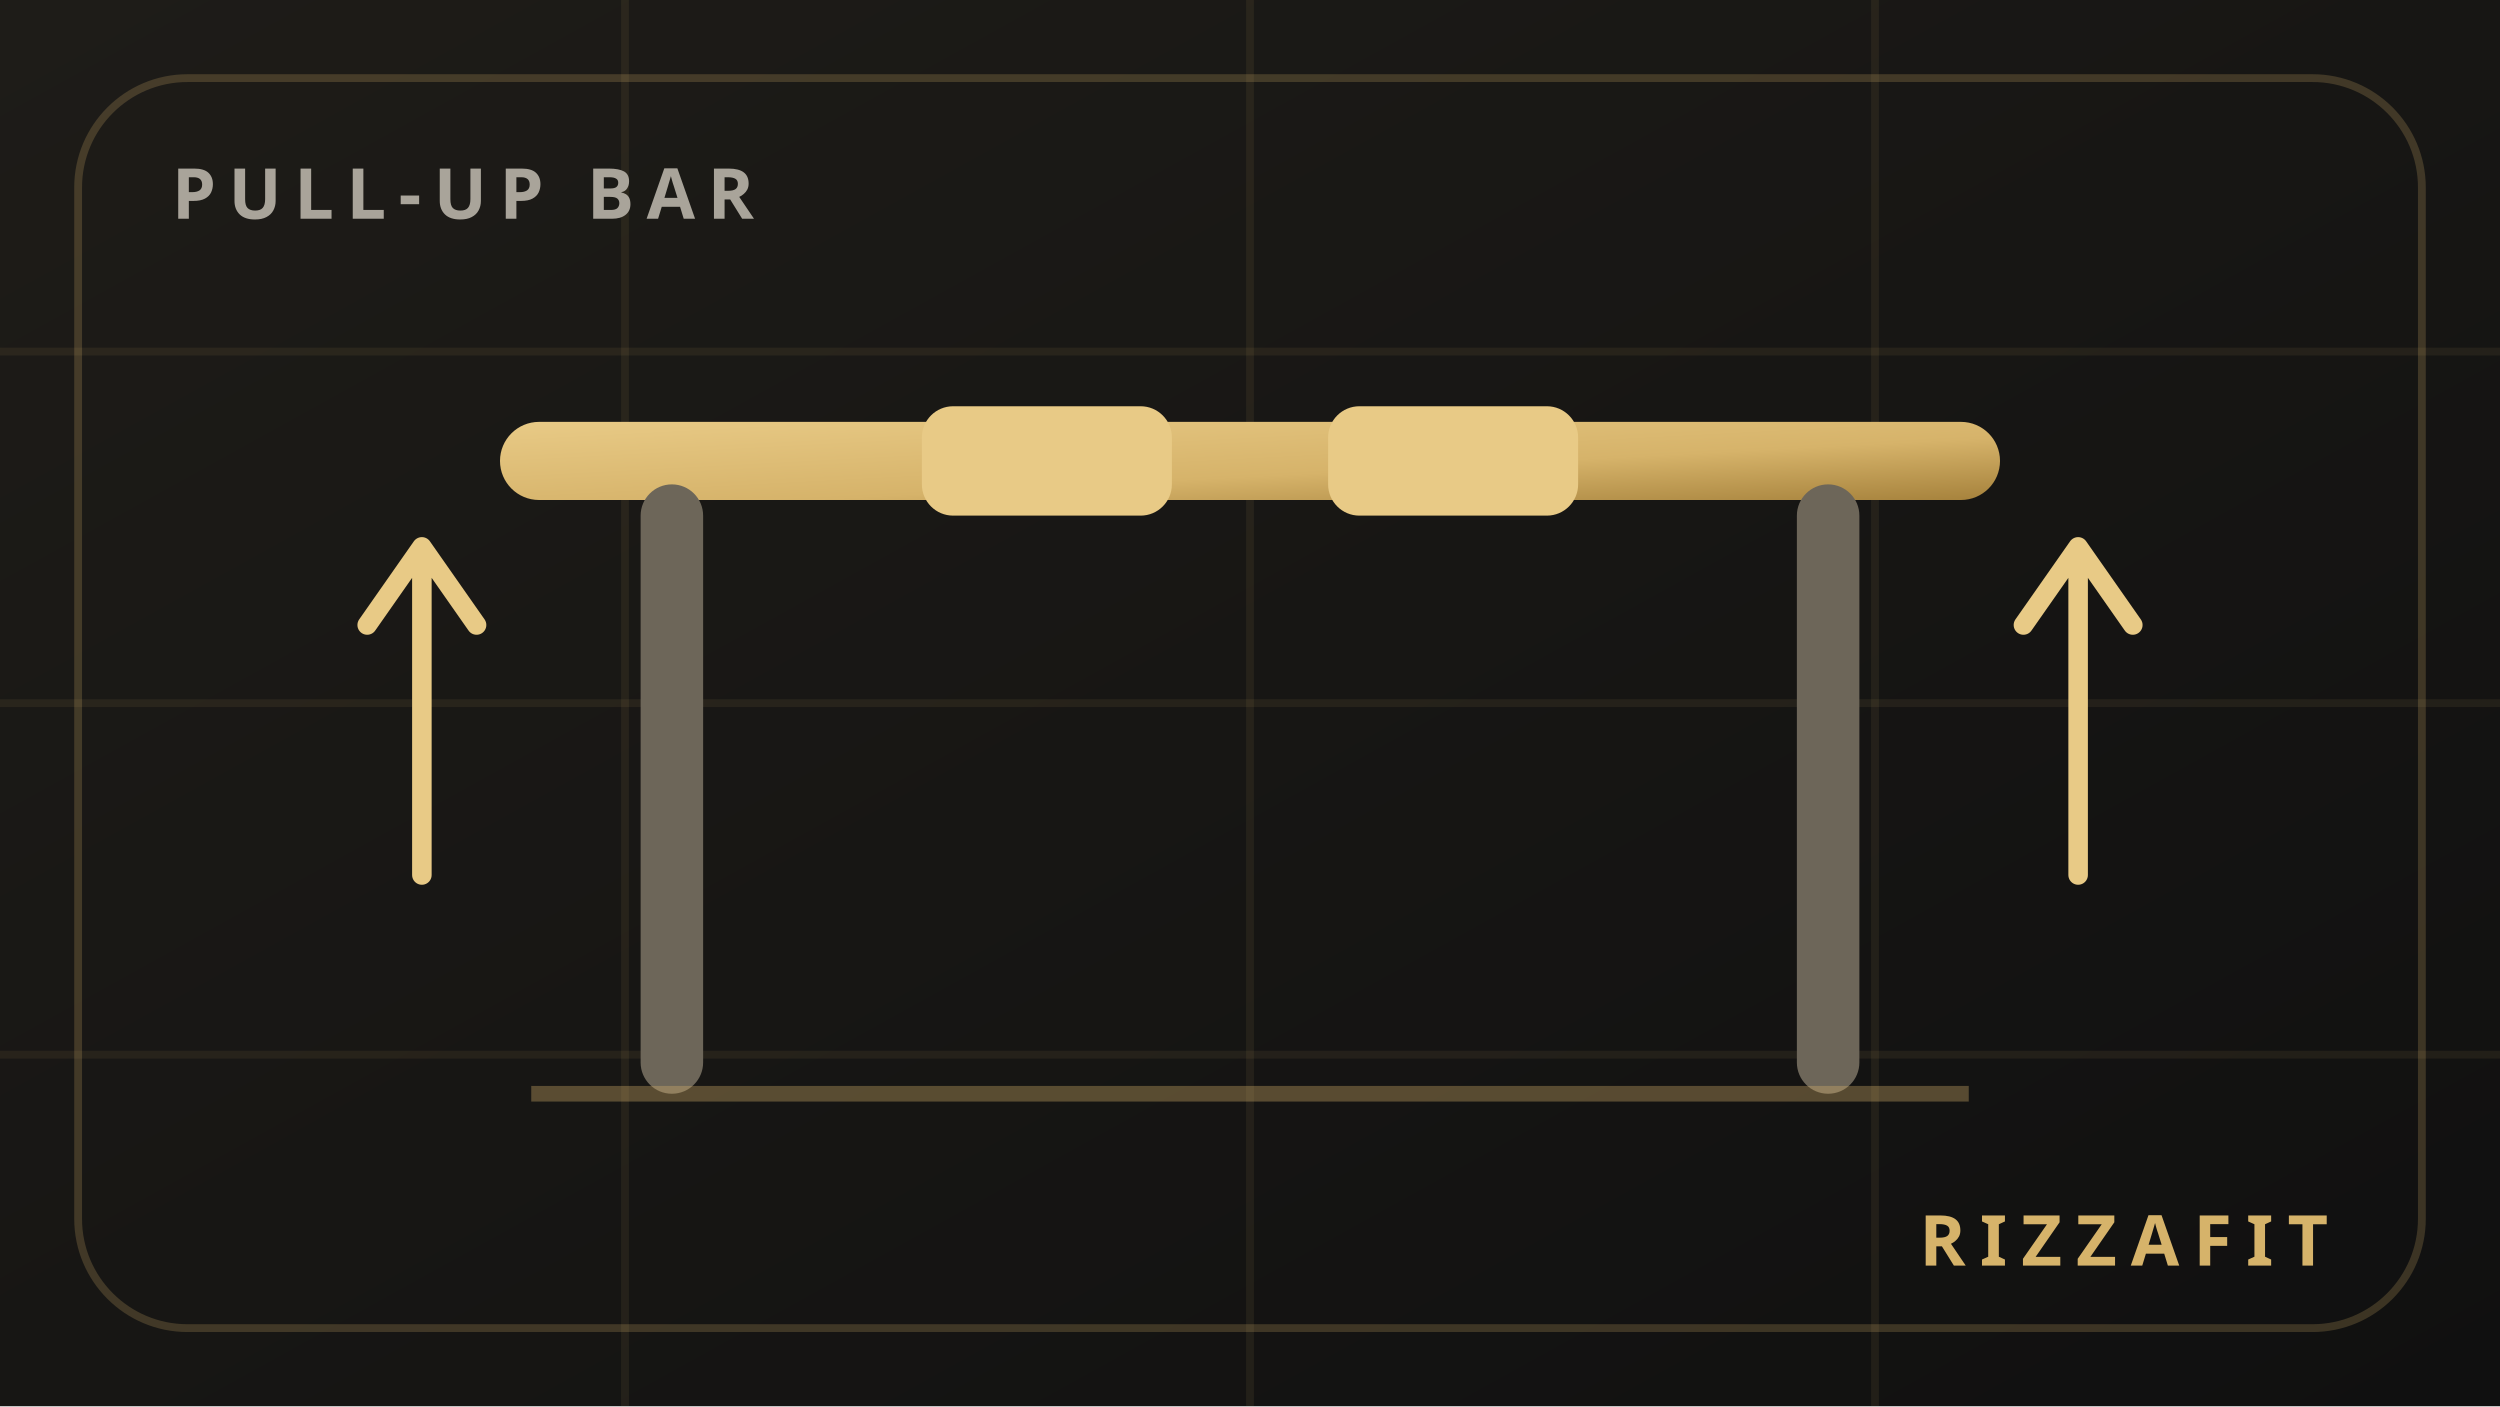
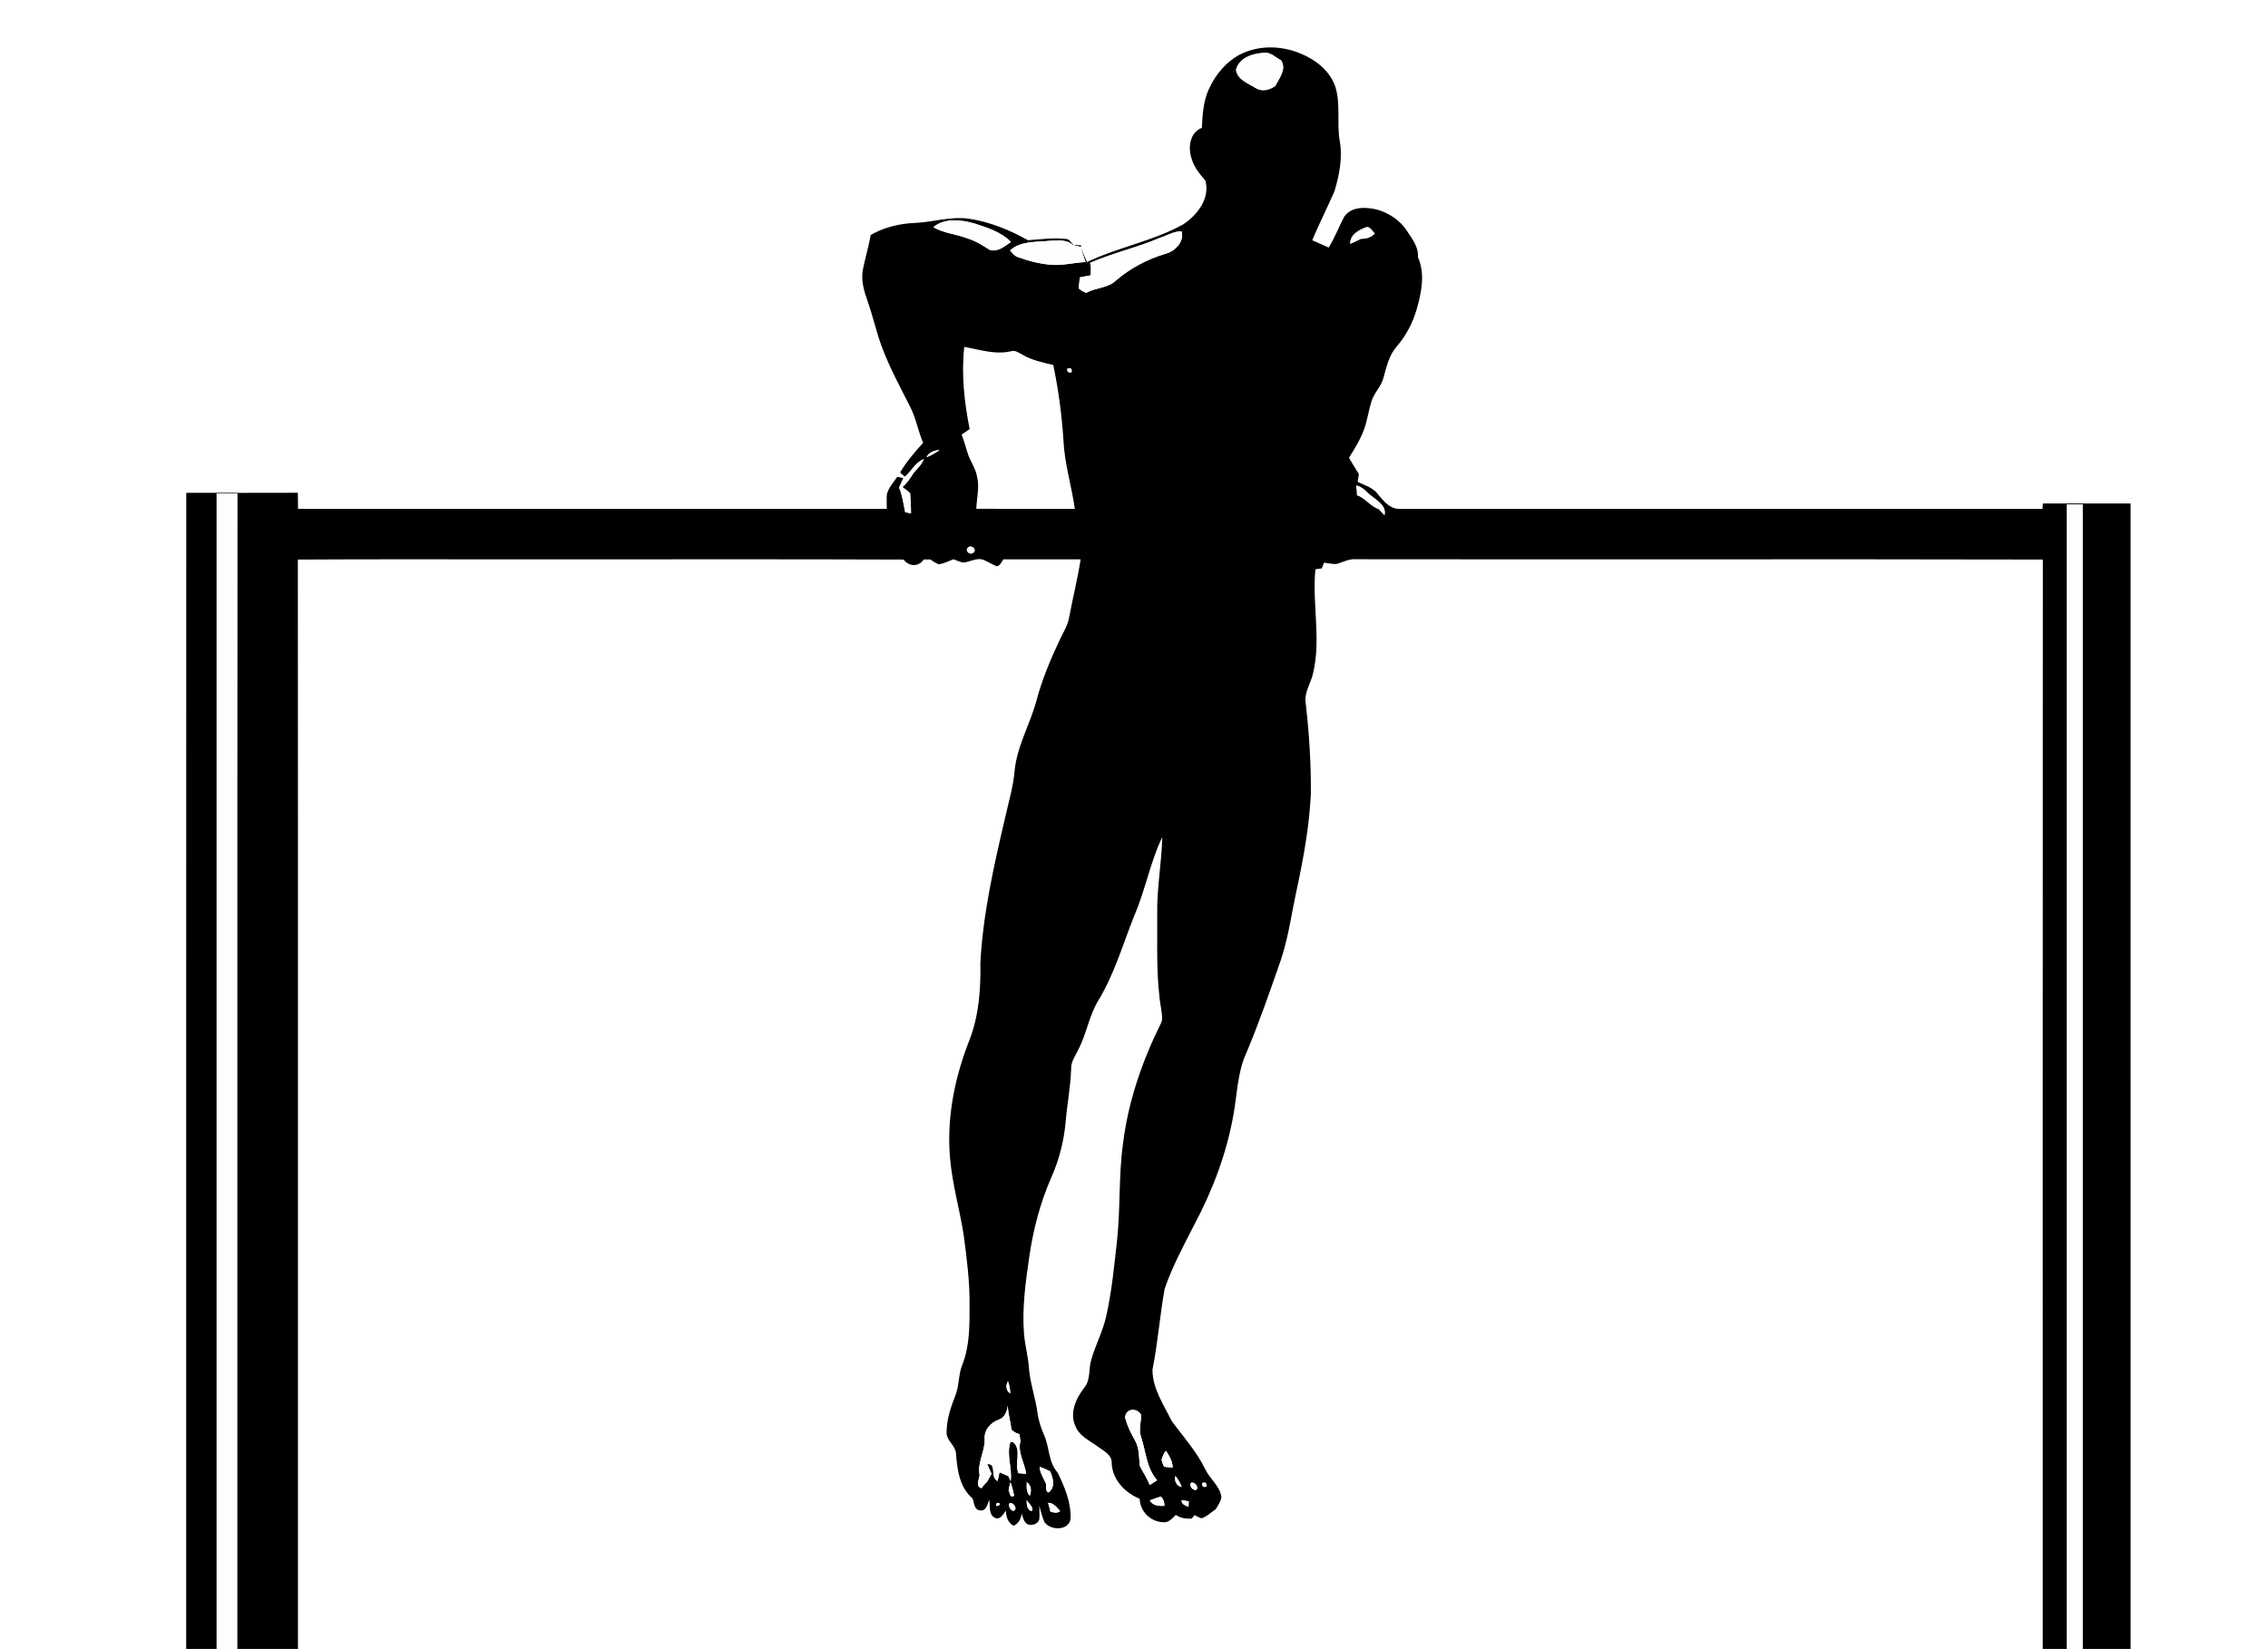
- <svg xmlns="http://www.w3.org/2000/svg" viewBox="0 0 320 180" data-rf-equip="true">
-   <defs>
-     <linearGradient id="bgGrad" x1="0" y1="0" x2="1" y2="1">
-       <stop offset="0%" stop-color="#1E1C18" />
-       <stop offset="100%" stop-color="#101010" />
-     </linearGradient>
-     <linearGradient id="goldGrad" x1="0" y1="0" x2="1" y2="1">
-       <stop offset="0%" stop-color="#E8CA86" />
-       <stop offset="60%" stop-color="#D6B36A" />
-       <stop offset="100%" stop-color="#A6823C" />
-     </linearGradient>
-   </defs>
-   <rect width="320" height="180" fill="url(#bgGrad)" />
-   <g stroke="rgba(214,179,106,0.08)" stroke-width="1">
-     <line x1="0" y1="45" x2="320" y2="45" />
-     <line x1="0" y1="90" x2="320" y2="90" />
-     <line x1="0" y1="135" x2="320" y2="135" />
-     <line x1="80" y1="0" x2="80" y2="180" />
-     <line x1="160" y1="0" x2="160" y2="180" />
-     <line x1="240" y1="0" x2="240" y2="180" />
+ <svg xmlns="http://www.w3.org/2000/svg" width="942pt" height="685pt" viewBox="0 0 942 685" version="1.1">
+   <g id="#000000ff">
+     <path fill="#000000" opacity="1.00" d=" M 515.40 22.45 C 523.21 18.61 532.69 18.96 540.57 22.41 C 546.53 24.88 552.05 29.31 554.43 35.46 C 556.94 42.72 555.22 50.53 556.35 58.00 C 557.77 65.17 556.33 72.60 554.24 79.50 C 551.26 86.30 547.91 92.95 545.02 99.80 C 547.28 100.84 549.56 101.85 551.86 102.83 C 554.37 98.82 556.03 94.37 558.21 90.20 C 561.16 85.63 567.33 85.97 571.99 87.07 C 576.88 88.49 581.49 91.48 584.29 95.81 C 586.47 99.16 589.29 102.57 588.92 106.84 C 592.05 113.78 590.38 121.59 588.38 128.59 C 586.71 134.26 583.93 139.56 580.05 144.03 C 576.90 147.64 575.87 152.38 574.64 156.87 C 573.72 160.58 570.64 163.23 569.59 166.87 C 568.46 170.49 567.96 174.27 566.73 177.85 C 565.23 182.26 562.75 186.24 560.29 190.17 C 561.62 192.45 562.99 194.72 564.40 196.96 C 564.28 197.77 564.03 199.39 563.91 200.20 C 566.90 201.63 570.41 202.58 572.42 205.45 C 574.63 208.10 577.22 211.37 581.00 211.38 C 670.11 211.41 759.22 211.38 848.33 211.39 C 848.37 210.83 848.46 209.72 848.51 209.16 C 860.64 209.16 872.78 209.16 884.92 209.16 C 884.94 367.77 884.92 526.39 884.93 685.00 L 865.00 685.00 C 865.00 526.50 865.00 368.00 865.00 209.50 C 862.83 209.49 860.66 209.49 858.50 209.49 C 858.49 368.00 858.50 526.50 858.50 685.00 L 848.44 685.00 C 848.47 534.15 848.38 383.29 848.48 232.44 C 753.32 232.22 658.15 232.46 562.99 232.32 C 560.14 232.09 557.67 233.65 555.01 234.30 C 553.30 234.35 551.62 233.96 549.95 233.72 C 549.71 234.31 549.23 235.51 548.99 236.11 C 548.33 236.20 547.01 236.40 546.35 236.49 C 544.93 250.82 548.76 265.36 545.41 279.53 C 544.56 283.78 541.54 287.63 542.32 292.13 C 543.77 304.69 544.57 317.34 544.45 329.98 C 543.80 343.18 541.44 356.22 538.69 369.13 C 536.48 379.08 535.20 389.26 531.94 398.95 C 527.44 411.88 522.96 424.81 517.65 437.43 C 513.98 445.40 513.89 454.31 512.36 462.81 C 509.53 478.97 503.68 494.49 495.95 508.93 C 491.53 517.60 486.86 526.23 483.71 535.45 C 481.72 546.58 480.89 557.91 478.67 569.00 C 478.70 576.92 483.37 583.57 486.71 590.42 C 491.55 596.89 497.02 603.02 500.60 610.34 C 502.51 614.42 506.72 617.29 507.31 621.99 C 507.06 623.84 505.83 625.33 504.97 626.94 C 503.01 628.23 501.29 630.06 498.98 630.73 C 497.98 630.39 497.07 629.86 496.15 629.40 C 495.86 629.76 495.28 630.49 494.99 630.85 C 492.65 630.98 490.32 630.71 488.37 629.32 C 486.86 630.75 485.32 632.74 482.96 632.34 C 477.76 632.10 473.51 627.83 473.37 622.61 C 467.31 620.16 462.04 614.74 461.74 607.93 C 461.94 604.34 458.43 602.77 456.00 600.96 C 452.65 598.47 448.35 596.65 446.70 592.53 C 444.10 587.01 446.92 580.83 450.39 576.41 C 453.06 573.19 452.06 568.74 453.22 564.98 C 454.95 558.83 458.04 553.13 459.44 546.88 C 461.75 536.73 462.71 526.33 463.89 516.00 C 465.43 502.34 464.55 488.52 466.46 474.89 C 468.62 457.53 474.39 440.78 482.16 425.16 C 483.14 423.30 482.48 421.17 482.30 419.21 C 480.08 406.26 480.77 393.08 480.64 380.01 C 480.44 369.19 482.46 358.51 482.75 347.72 C 477.74 358.11 475.77 369.58 471.22 380.14 C 466.37 392.20 462.81 404.90 455.93 416.04 C 452.30 422.29 451.21 429.60 447.89 435.99 C 446.65 438.56 444.80 441.02 444.89 444.02 C 444.68 451.43 443.21 458.72 442.60 466.11 C 441.90 473.97 439.94 481.70 436.74 488.93 C 432.09 499.47 429.15 510.72 427.50 522.12 C 425.98 532.66 424.47 543.32 425.31 554.00 C 425.70 558.71 426.99 563.30 427.34 568.02 C 427.77 574.46 430.08 580.57 430.93 586.96 C 431.33 590.22 432.43 593.32 433.73 596.32 C 435.93 601.34 435.41 607.40 439.25 611.68 C 442.17 617.64 444.90 624.14 444.67 630.92 C 443.99 636.00 436.16 635.91 433.76 632.22 C 432.84 630.05 432.31 627.75 431.63 625.51 C 431.67 627.24 431.82 629.00 431.70 630.74 C 431.55 632.91 428.87 633.92 427.02 633.31 C 425.21 632.52 424.95 630.41 424.33 628.79 C 424.09 631.00 423.02 632.86 420.98 633.86 C 418.63 632.53 417.82 630.12 417.83 627.55 C 416.71 628.84 415.57 631.43 413.44 630.61 C 410.45 629.43 411.36 625.53 410.85 623.01 C 410.14 624.81 409.64 628.00 407.00 627.40 C 404.53 627.22 404.64 624.23 403.96 622.49 C 398.58 617.96 397.58 610.62 397.08 604.03 C 397.03 600.54 393.10 598.60 393.16 595.10 C 393.16 589.77 394.86 584.63 396.81 579.73 C 398.50 575.56 398.00 570.87 399.77 566.71 C 402.86 558.85 402.68 550.26 402.70 541.96 C 402.79 532.30 401.54 522.71 400.28 513.16 C 398.62 502.42 395.50 491.94 394.60 481.08 C 393.11 464.27 396.58 447.33 402.78 431.74 C 406.61 421.64 407.40 410.71 407.19 400.00 C 408.27 379.55 412.84 359.48 417.49 339.60 C 418.92 333.11 420.89 326.72 421.43 320.07 C 422.43 309.87 427.82 300.91 430.46 291.14 C 432.76 282.47 436.21 274.17 440.03 266.06 C 441.55 262.86 443.54 259.79 444.11 256.22 C 445.61 248.26 447.58 240.38 448.84 232.37 C 438.15 232.35 427.45 232.35 416.76 232.37 C 415.96 233.41 415.48 234.94 414.04 235.26 C 411.90 234.44 410.01 233.06 407.83 232.36 C 405.08 231.80 402.62 233.60 399.95 233.69 C 398.58 233.37 397.29 232.81 395.99 232.32 C 394.02 233.13 392.06 234.06 389.95 234.42 C 388.64 234.02 387.58 233.13 386.45 232.42 C 385.51 232.41 384.58 232.41 383.66 232.41 C 381.58 235.59 377.49 235.40 375.30 232.45 C 324.56 232.23 273.81 232.42 223.07 232.36 C 189.95 232.42 156.83 232.23 123.71 232.45 C 123.82 383.30 123.72 534.15 123.76 685.00 L 98.50 685.00 C 98.54 525.02 98.43 365.04 98.56 205.06 C 95.70 204.99 92.85 204.99 90.00 204.99 C 90.00 364.99 90.00 525.00 90.00 685.00 L 77.34 685.00 C 77.35 524.91 77.31 364.81 77.36 204.72 C 92.81 204.75 108.26 204.76 123.72 204.71 C 123.74 206.93 123.76 209.16 123.78 211.38 C 205.29 211.39 286.80 211.40 368.31 211.38 C 368.27 209.89 368.26 208.41 368.28 206.92 C 368.10 203.39 370.92 200.82 372.68 198.06 C 373.33 198.17 374.63 198.39 375.28 198.51 C 374.60 199.84 374.01 201.22 373.45 202.61 C 374.85 205.83 375.23 209.34 375.95 212.74 C 376.55 212.89 377.77 213.18 378.37 213.33 C 378.43 210.51 378.11 207.70 378.02 204.89 C 377.01 203.96 375.93 203.10 374.80 202.33 C 376.75 200.72 378.09 198.59 379.43 196.48 C 380.97 194.66 382.81 193.02 383.71 190.74 C 380.12 192.02 378.60 195.80 375.80 198.09 C 375.30 197.66 374.31 196.79 373.81 196.36 C 376.45 191.81 379.92 187.85 383.41 183.94 C 381.31 179.06 380.47 173.72 378.02 168.97 C 374.00 160.93 369.62 153.04 366.47 144.60 C 364.06 138.32 362.66 131.71 360.44 125.36 C 358.92 121.06 357.50 116.53 358.41 111.92 C 359.35 107.12 360.82 102.44 361.64 97.61 C 367.16 94.43 373.52 92.89 379.86 92.62 C 387.39 92.30 394.79 89.82 402.37 90.84 C 411.05 92.15 419.32 95.49 426.94 99.79 C 432.24 99.40 437.59 98.67 442.92 99.28 C 444.31 99.36 444.87 100.94 445.85 101.72 C 446.68 101.78 448.35 101.90 449.18 101.95 C 449.09 102.10 448.90 102.41 448.80 102.56 C 447.70 102.29 446.60 102.00 445.52 101.73 C 442.92 99.28 439.19 100.02 435.96 100.04 C 430.36 100.66 424.00 99.97 419.51 104.06 C 420.55 105.09 421.43 106.47 422.95 106.85 C 427.45 108.45 432.13 109.70 436.93 110.00 C 441.62 110.32 446.22 109.07 450.90 108.86 C 450.18 106.85 449.48 104.84 448.88 102.80 C 449.71 104.83 450.55 106.87 451.51 108.85 C 464.43 102.66 478.87 100.21 491.44 93.21 C 497.30 89.32 502.71 82.42 500.64 74.97 C 498.31 72.31 495.98 69.54 494.99 66.06 C 493.30 61.55 494.12 54.99 499.20 53.10 C 499.44 47.67 499.79 42.08 502.07 37.07 C 504.82 30.97 509.38 25.50 515.40 22.45 M 513.38 28.91 C 513.83 33.02 518.36 34.63 521.44 36.50 C 524.11 38.25 527.23 37.40 529.69 35.73 C 531.28 32.44 534.48 28.80 532.10 25.07 C 529.79 23.92 527.80 21.58 524.99 21.96 C 520.34 22.19 514.78 23.89 513.38 28.91 M 387.66 94.36 C 392.02 96.95 397.27 97.21 401.94 99.08 C 405.30 100.10 408.24 102.02 411.19 103.85 C 414.51 104.74 417.34 102.24 419.89 100.50 C 415.87 96.41 410.19 94.63 404.87 92.88 C 399.29 91.30 392.46 90.40 387.66 94.36 M 560.83 101.28 C 562.34 100.69 563.78 99.93 565.23 99.18 C 567.39 99.25 569.48 98.62 570.99 96.99 C 569.86 95.99 568.93 93.62 567.04 94.58 C 564.12 95.65 560.66 97.72 560.83 101.28 M 481.87 98.76 C 472.37 102.84 462.22 105.06 452.75 109.22 C 453.35 110.89 453.04 112.65 453.00 114.38 C 451.48 114.62 450.00 114.99 448.50 115.24 C 448.37 116.76 448.14 118.28 448.04 119.81 C 448.95 120.64 450.01 121.25 451.21 121.65 C 455.13 119.37 460.15 119.76 463.55 116.49 C 469.48 111.38 476.53 107.68 484.03 105.42 C 487.97 104.46 491.98 100.43 490.77 96.11 C 487.62 96.01 484.80 97.82 481.87 98.76 M 400.51 144.08 C 399.22 155.52 400.52 167.03 402.74 178.26 C 401.63 179.03 400.50 179.74 399.41 180.52 C 400.35 182.92 401.02 185.42 401.79 187.89 C 402.78 191.32 405.11 194.24 405.77 197.78 C 406.95 202.27 405.66 206.84 405.50 211.37 C 419.15 211.41 432.79 211.38 446.43 211.38 C 445.07 201.85 442.14 192.56 441.70 182.90 C 441.03 172.39 439.63 161.94 437.47 151.63 C 433.08 150.57 428.55 149.65 424.63 147.31 C 423.21 146.63 421.78 145.41 420.10 145.88 C 413.52 147.48 406.95 145.28 400.51 144.08 M 443.38 153.09 C 443.12 154.46 443.68 154.96 445.07 154.59 C 445.32 153.22 444.76 152.72 443.38 153.09 M 384.85 189.92 C 386.79 189.20 388.56 188.13 390.24 186.93 C 388.10 187.13 385.80 187.80 384.85 189.92 M 563.27 201.70 C 563.53 203.02 563.65 204.35 563.61 205.70 C 567.07 206.87 569.13 210.28 572.61 211.44 C 573.40 212.31 574.21 213.16 575.04 214.01 C 575.88 210.25 572.34 208.17 569.85 206.22 C 567.67 204.68 566.08 202.16 563.27 201.70 M 402.11 227.40 C 400.49 228.83 403.05 230.96 404.38 229.45 C 405.83 228.13 403.35 226.24 402.11 227.40 M 419.61 578.87 C 419.53 577.14 419.30 575.42 418.64 573.82 C 417.64 575.64 417.78 577.66 419.61 578.87 M 418.58 583.90 C 418.27 586.27 417.35 588.91 414.86 589.74 C 411.39 590.96 408.61 594.14 408.99 597.99 C 409.10 603.02 405.83 607.70 406.88 612.73 C 406.73 614.68 404.97 617.34 407.65 618.23 C 408.31 617.24 409.09 616.35 409.97 615.56 C 410.59 614.45 411.19 613.33 411.82 612.24 C 411.20 610.89 410.60 609.56 410.05 608.20 C 414.24 607.85 411.06 613.79 414.35 615.23 C 414.55 614.32 414.96 612.51 415.16 611.60 C 416.36 612.16 417.57 612.69 418.80 613.22 C 419.04 613.72 419.53 614.73 419.77 615.23 C 420.49 609.82 417.95 604.52 419.63 599.11 C 419.89 599.08 420.41 599.01 420.67 598.97 C 424.60 602.08 421.23 607.81 422.99 611.97 C 423.80 612.04 425.41 612.18 426.22 612.25 C 425.59 607.69 422.57 603.40 423.83 598.66 C 423.68 597.69 423.54 596.72 423.41 595.76 C 422.12 595.42 420.96 594.82 420.06 593.86 C 419.76 590.51 418.66 587.28 418.58 583.90 M 467.30 588.94 C 468.22 592.26 469.68 595.39 471.42 598.36 C 473.27 601.61 473.03 605.40 473.43 608.98 C 474.77 611.63 476.45 614.11 477.55 616.89 C 478.31 616.40 479.83 615.41 480.58 614.91 C 476.14 609.89 475.98 603.00 473.93 596.93 C 472.90 593.99 473.88 590.90 474.01 587.91 C 472.50 584.66 467.44 584.93 467.30 588.94 M 482.45 606.40 C 482.80 607.35 482.97 608.38 483.49 609.29 C 484.67 609.46 485.85 609.59 487.05 609.68 C 487.04 607.06 485.66 604.84 484.31 602.71 C 483.27 603.70 482.91 605.08 482.45 606.40 M 431.81 609.31 C 431.91 611.80 433.32 613.84 434.32 616.03 C 434.81 617.26 433.91 619.39 435.48 620.00 C 438.49 617.79 437.39 614.09 436.17 611.23 C 434.74 610.53 433.29 609.85 431.81 609.31 M 488.18 613.14 C 487.67 615.14 488.66 617.38 490.83 617.72 C 490.21 616.04 489.29 614.51 488.18 613.14 M 419.64 615.71 C 419.46 616.54 419.09 618.21 418.91 619.04 C 419.46 620.08 419.37 622.50 421.22 621.35 C 420.79 619.43 420.42 617.51 419.64 615.71 M 426.46 615.73 C 426.41 617.69 426.23 619.82 427.72 621.37 C 428.48 619.33 428.40 617.04 426.46 615.73 M 494.59 616.07 C 493.95 617.36 495.49 619.41 496.94 618.83 C 498.06 617.62 495.89 615.24 494.59 616.07 M 499.39 616.01 C 499.13 617.40 499.69 617.92 501.06 617.57 C 501.29 616.17 500.73 615.65 499.39 616.01 M 477.61 623.27 C 478.73 625.56 481.42 625.63 483.63 625.57 C 483.66 624.09 483.21 622.75 482.17 621.69 C 480.64 622.18 479.11 622.70 477.61 623.27 M 407.27 623.24 C 407.82 623.83 407.82 623.83 407.27 623.24 M 426.42 623.10 C 426.43 624.80 426.47 627.24 428.52 627.76 C 429.59 626.22 427.11 624.53 426.42 623.10 M 490.79 623.16 C 490.65 624.94 492.34 625.35 493.63 625.99 C 493.66 625.42 493.71 624.28 493.74 623.71 C 493.00 623.57 491.52 623.30 490.79 623.16 M 414.11 624.30 C 412.47 627.13 417.44 624.50 414.11 624.30 M 419.24 624.49 C 418.82 625.61 419.60 627.46 420.90 627.64 C 422.98 627.01 420.80 623.75 419.24 624.49 M 435.32 624.29 C 435.64 625.52 435.98 626.75 436.33 628.00 C 437.69 628.31 439.15 628.76 440.33 627.72 C 438.90 626.23 437.61 624.29 435.32 624.29 Z" />
  </g>
-   <rect x="10" y="10" width="300" height="160" rx="14" fill="none" stroke="rgba(214,179,106,0.22)" stroke-width="1" />
-   <path d="M54 112 V72 M47 80 L54 70 L61 80" stroke="#E8CA86" stroke-width="2.5" fill="none" stroke-linecap="round" stroke-linejoin="round" />
-   <path d="M266 112 V72 M259 80 L266 70 L273 80" stroke="#E8CA86" stroke-width="2.5" fill="none" stroke-linecap="round" stroke-linejoin="round" />
-   <rect x="64" y="54" width="192" height="10" rx="5" fill="url(#goldGrad)" />
-   <rect x="82" y="62" width="8" height="78" rx="4" fill="#6D6659" />
-   <rect x="230" y="62" width="8" height="78" rx="4" fill="#6D6659" />
-   <rect x="118" y="52" width="32" height="14" rx="4" fill="#E8CA86" />
-   <rect x="170" y="52" width="32" height="14" rx="4" fill="#E8CA86" />
-   <line x1="68" y1="140" x2="252" y2="140" stroke="rgba(214,179,106,0.35)" stroke-width="2" />
-   <text x="22" y="28" fill="#A9A49A" font-family="system-ui, sans-serif" font-size="9" font-weight="700" letter-spacing="1.6">PULL-UP BAR</text>
-   <text x="298" y="162" text-anchor="end" fill="#D6B36A" font-family="system-ui, sans-serif" font-size="9" font-weight="800" letter-spacing="1.8">RIZZAFIT</text>
+   <g id="#fefefeff">
+     <path fill="#fefefe" opacity="1.00" d=" M 513.38 28.91 C 514.78 23.89 520.34 22.19 524.99 21.96 C 527.80 21.58 529.79 23.92 532.10 25.07 C 534.48 28.80 531.28 32.44 529.69 35.73 C 527.23 37.40 524.11 38.25 521.44 36.50 C 518.36 34.63 513.83 33.02 513.38 28.91 Z" />
+     <path fill="#fefefe" opacity="1.00" d=" M 387.66 94.36 C 392.46 90.40 399.29 91.30 404.87 92.88 C 410.19 94.63 415.87 96.41 419.89 100.50 C 417.34 102.24 414.51 104.74 411.19 103.85 C 408.24 102.02 405.30 100.10 401.94 99.08 C 397.27 97.21 392.02 96.95 387.66 94.36 Z" />
+     <path fill="#fefefe" opacity="1.00" d=" M 560.83 101.28 C 560.66 97.72 564.12 95.65 567.04 94.58 C 568.93 93.62 569.86 95.99 570.99 96.99 C 569.48 98.62 567.39 99.25 565.23 99.18 C 563.78 99.93 562.34 100.69 560.83 101.28 Z" />
+     <path fill="#fefefe" opacity="1.00" d=" M 481.87 98.76 C 484.80 97.82 487.62 96.01 490.77 96.11 C 491.98 100.43 487.97 104.46 484.03 105.42 C 476.53 107.68 469.48 111.38 463.55 116.49 C 460.15 119.76 455.13 119.37 451.21 121.65 C 450.01 121.25 448.95 120.64 448.04 119.81 C 448.14 118.28 448.37 116.76 448.50 115.24 C 450.00 114.99 451.48 114.62 453.00 114.38 C 453.04 112.65 453.35 110.89 452.75 109.22 C 462.22 105.06 472.37 102.84 481.87 98.76 Z" />
+     <path fill="#fefefe" opacity="1.00" d=" M 419.51 104.06 C 424.00 99.97 430.36 100.66 435.96 100.04 C 439.19 100.02 442.92 99.28 445.52 101.73 C 446.60 102.00 447.70 102.29 448.80 102.56 L 448.88 102.80 C 449.48 104.84 450.18 106.85 450.90 108.86 C 446.22 109.07 441.62 110.32 436.93 110.00 C 432.13 109.70 427.45 108.45 422.95 106.85 C 421.43 106.47 420.55 105.09 419.51 104.06 Z" />
+     <path fill="#fefefe" opacity="1.00" d=" M 443.38 153.09 C 444.76 152.72 445.32 153.22 445.07 154.59 C 443.68 154.96 443.12 154.46 443.38 153.09 Z" />
+     <path fill="#fefefe" opacity="1.00" d=" M 384.85 189.92 C 385.80 187.80 388.10 187.13 390.24 186.93 C 388.56 188.13 386.79 189.20 384.85 189.92 Z" />
+     <path fill="#fefefe" opacity="1.00" d=" M 375.80 198.09 C 378.60 195.80 380.12 192.02 383.71 190.74 C 382.81 193.02 380.97 194.66 379.43 196.48 C 378.09 198.59 376.75 200.72 374.80 202.33 C 375.93 203.10 377.01 203.96 378.02 204.89 C 378.11 207.70 378.43 210.51 378.37 213.33 C 377.77 213.18 376.55 212.89 375.95 212.74 C 375.23 209.34 374.85 205.83 373.45 202.61 C 374.01 201.22 374.60 199.84 375.28 198.51 C 374.63 198.39 373.33 198.17 372.68 198.06 C 372.96 197.63 373.53 196.78 373.81 196.36 C 374.31 196.79 375.30 197.66 375.80 198.09 Z" />
+     <path fill="#fefefe" opacity="1.00" d=" M 563.27 201.70 C 566.08 202.16 567.67 204.68 569.85 206.22 C 572.34 208.17 575.88 210.25 575.04 214.01 C 574.21 213.16 573.40 212.31 572.61 211.44 C 569.13 210.28 567.07 206.87 563.61 205.70 C 563.65 204.35 563.53 203.02 563.27 201.70 Z" />
+     <path fill="#fefefe" opacity="1.00" d=" M 90.00 204.99 C 92.85 204.99 95.70 204.99 98.56 205.06 C 98.43 365.04 98.54 525.02 98.50 685.00 L 90.00 685.00 C 90.00 525.00 90.00 364.99 90.00 204.99 Z" />
+     <path fill="#fefefe" opacity="1.00" d=" M 858.50 685.00 C 858.50 526.50 858.49 368.00 858.50 209.49 C 860.66 209.49 862.83 209.49 865.00 209.50 C 865.00 368.00 865.00 526.50 865.00 685.00 L 858.50 685.00 Z" />
+     <path fill="#fefefe" opacity="1.00" d=" M 402.11 227.40 C 403.35 226.24 405.83 228.13 404.38 229.45 C 403.05 230.96 400.49 228.83 402.11 227.40 Z" />
+     <path fill="#fefefe" opacity="1.00" d=" M 419.61 578.87 C 417.78 577.66 417.64 575.64 418.64 573.82 C 419.30 575.42 419.53 577.14 419.61 578.87 Z" />
+     <path fill="#fefefe" opacity="1.00" d=" M 418.58 583.90 C 418.66 587.28 419.76 590.51 420.06 593.86 C 420.96 594.82 422.12 595.42 423.41 595.76 C 423.54 596.72 423.68 597.69 423.83 598.66 C 422.57 603.40 425.59 607.69 426.22 612.25 C 425.41 612.18 423.80 612.04 422.99 611.97 C 421.23 607.81 424.60 602.08 420.67 598.97 C 420.41 599.01 419.89 599.08 419.63 599.11 C 417.95 604.52 420.49 609.82 419.77 615.23 C 419.53 614.73 419.04 613.72 418.80 613.22 C 417.57 612.69 416.36 612.16 415.16 611.60 C 414.96 612.51 414.55 614.32 414.35 615.23 C 411.06 613.79 414.24 607.85 410.05 608.20 C 410.60 609.56 411.20 610.89 411.82 612.24 C 411.19 613.33 410.59 614.45 409.97 615.56 C 409.09 616.35 408.31 617.24 407.65 618.23 C 404.97 617.34 406.73 614.68 406.88 612.73 C 405.83 607.70 409.10 603.02 408.99 597.99 C 408.61 594.14 411.39 590.96 414.86 589.74 C 417.35 588.91 418.27 586.27 418.58 583.90 Z" />
+     <path fill="#fefefe" opacity="1.00" d=" M 467.30 588.94 C 467.44 584.93 472.50 584.66 474.01 587.91 C 473.88 590.90 472.90 593.99 473.93 596.93 C 475.98 603.00 476.14 609.89 480.58 614.91 C 479.83 615.41 478.31 616.40 477.55 616.89 C 476.45 614.11 474.77 611.63 473.43 608.98 C 473.03 605.40 473.27 601.61 471.42 598.36 C 469.68 595.39 468.22 592.26 467.30 588.94 Z" />
+     <path fill="#fefefe" opacity="1.00" d=" M 482.45 606.40 C 482.91 605.08 483.27 603.70 484.31 602.71 C 485.66 604.84 487.04 607.06 487.05 609.68 C 485.85 609.59 484.67 609.46 483.49 609.29 C 482.97 608.38 482.80 607.35 482.45 606.40 Z" />
+     <path fill="#fefefe" opacity="1.00" d=" M 431.81 609.31 C 433.29 609.85 434.74 610.53 436.17 611.23 C 437.39 614.09 438.49 617.79 435.48 620.00 C 433.91 619.39 434.81 617.26 434.32 616.03 C 433.32 613.84 431.91 611.80 431.81 609.31 Z" />
+     <path fill="#fefefe" opacity="1.00" d=" M 488.18 613.14 C 489.29 614.51 490.21 616.04 490.83 617.72 C 488.66 617.38 487.67 615.14 488.18 613.14 Z" />
+     <path fill="#fefefe" opacity="1.00" d=" M 419.64 615.71 C 420.42 617.51 420.79 619.43 421.22 621.35 C 419.37 622.50 419.46 620.08 418.91 619.04 C 419.09 618.21 419.46 616.54 419.64 615.71 Z" />
+     <path fill="#fefefe" opacity="1.00" d=" M 426.46 615.73 C 428.40 617.04 428.48 619.33 427.72 621.37 C 426.23 619.82 426.41 617.69 426.46 615.73 Z" />
+     <path fill="#fefefe" opacity="1.00" d=" M 494.59 616.07 C 495.89 615.24 498.06 617.62 496.94 618.83 C 495.49 619.41 493.95 617.36 494.59 616.07 Z" />
+     <path fill="#fefefe" opacity="1.00" d=" M 499.39 616.01 C 500.73 615.65 501.29 616.17 501.06 617.57 C 499.69 617.92 499.13 617.40 499.39 616.01 Z" />
+     <path fill="#fefefe" opacity="1.00" d=" M 477.61 623.27 C 479.11 622.70 480.64 622.18 482.17 621.69 C 483.21 622.75 483.66 624.09 483.63 625.57 C 481.42 625.63 478.73 625.56 477.61 623.27 Z" />
+     <path fill="#fefefe" opacity="1.00" d=" M 407.27 623.24 C 407.82 623.83 407.82 623.83 407.27 623.24 Z" />
+     <path fill="#fefefe" opacity="1.00" d=" M 426.42 623.10 C 427.11 624.53 429.59 626.22 428.52 627.76 C 426.47 627.24 426.43 624.80 426.42 623.10 Z" />
+     <path fill="#fefefe" opacity="1.00" d=" M 490.79 623.16 C 491.52 623.30 493.00 623.57 493.74 623.71 C 493.71 624.28 493.66 625.42 493.63 625.99 C 492.34 625.35 490.65 624.94 490.79 623.16 Z" />
+     <path fill="#fefefe" opacity="1.00" d=" M 414.11 624.30 C 417.44 624.50 412.47 627.13 414.11 624.30 Z" />
+     <path fill="#fefefe" opacity="1.00" d=" M 419.24 624.49 C 420.80 623.75 422.98 627.01 420.90 627.64 C 419.60 627.46 418.82 625.61 419.24 624.49 Z" />
+     <path fill="#fefefe" opacity="1.00" d=" M 435.32 624.29 C 437.61 624.29 438.90 626.23 440.33 627.72 C 439.15 628.76 437.69 628.31 436.33 628.00 C 435.98 626.75 435.64 625.52 435.32 624.29 Z" />
+   </g>
</svg>
